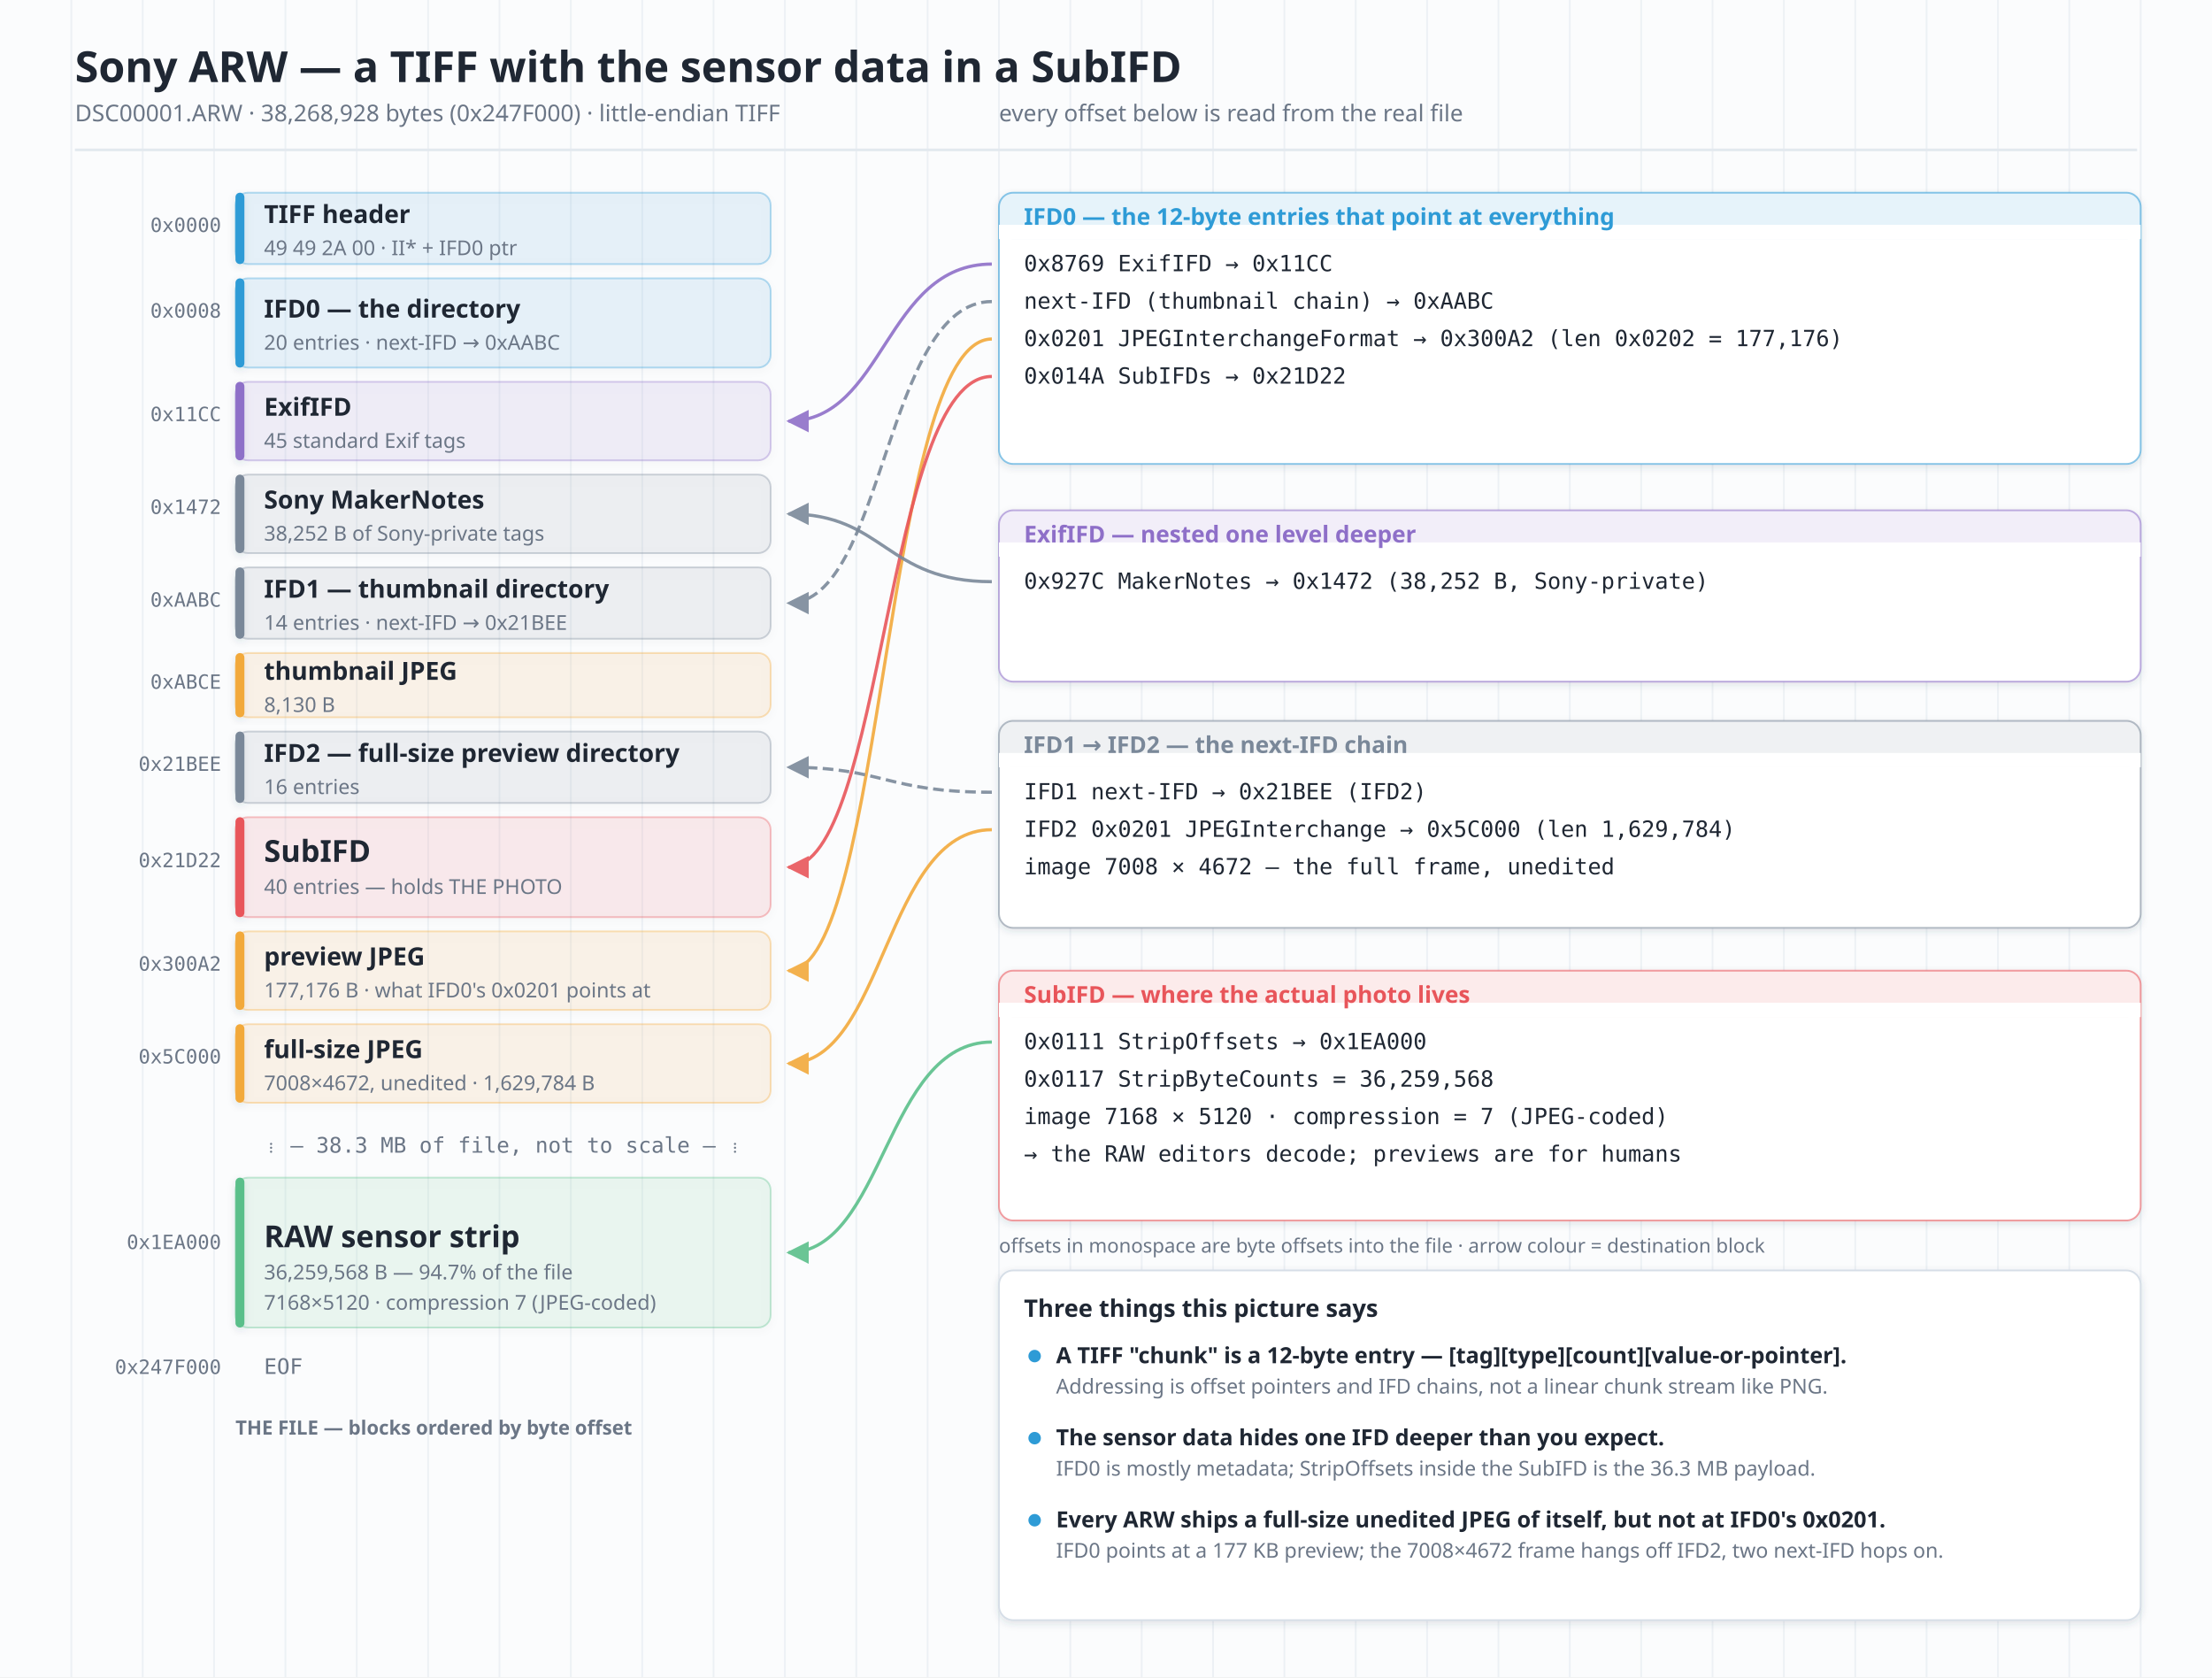
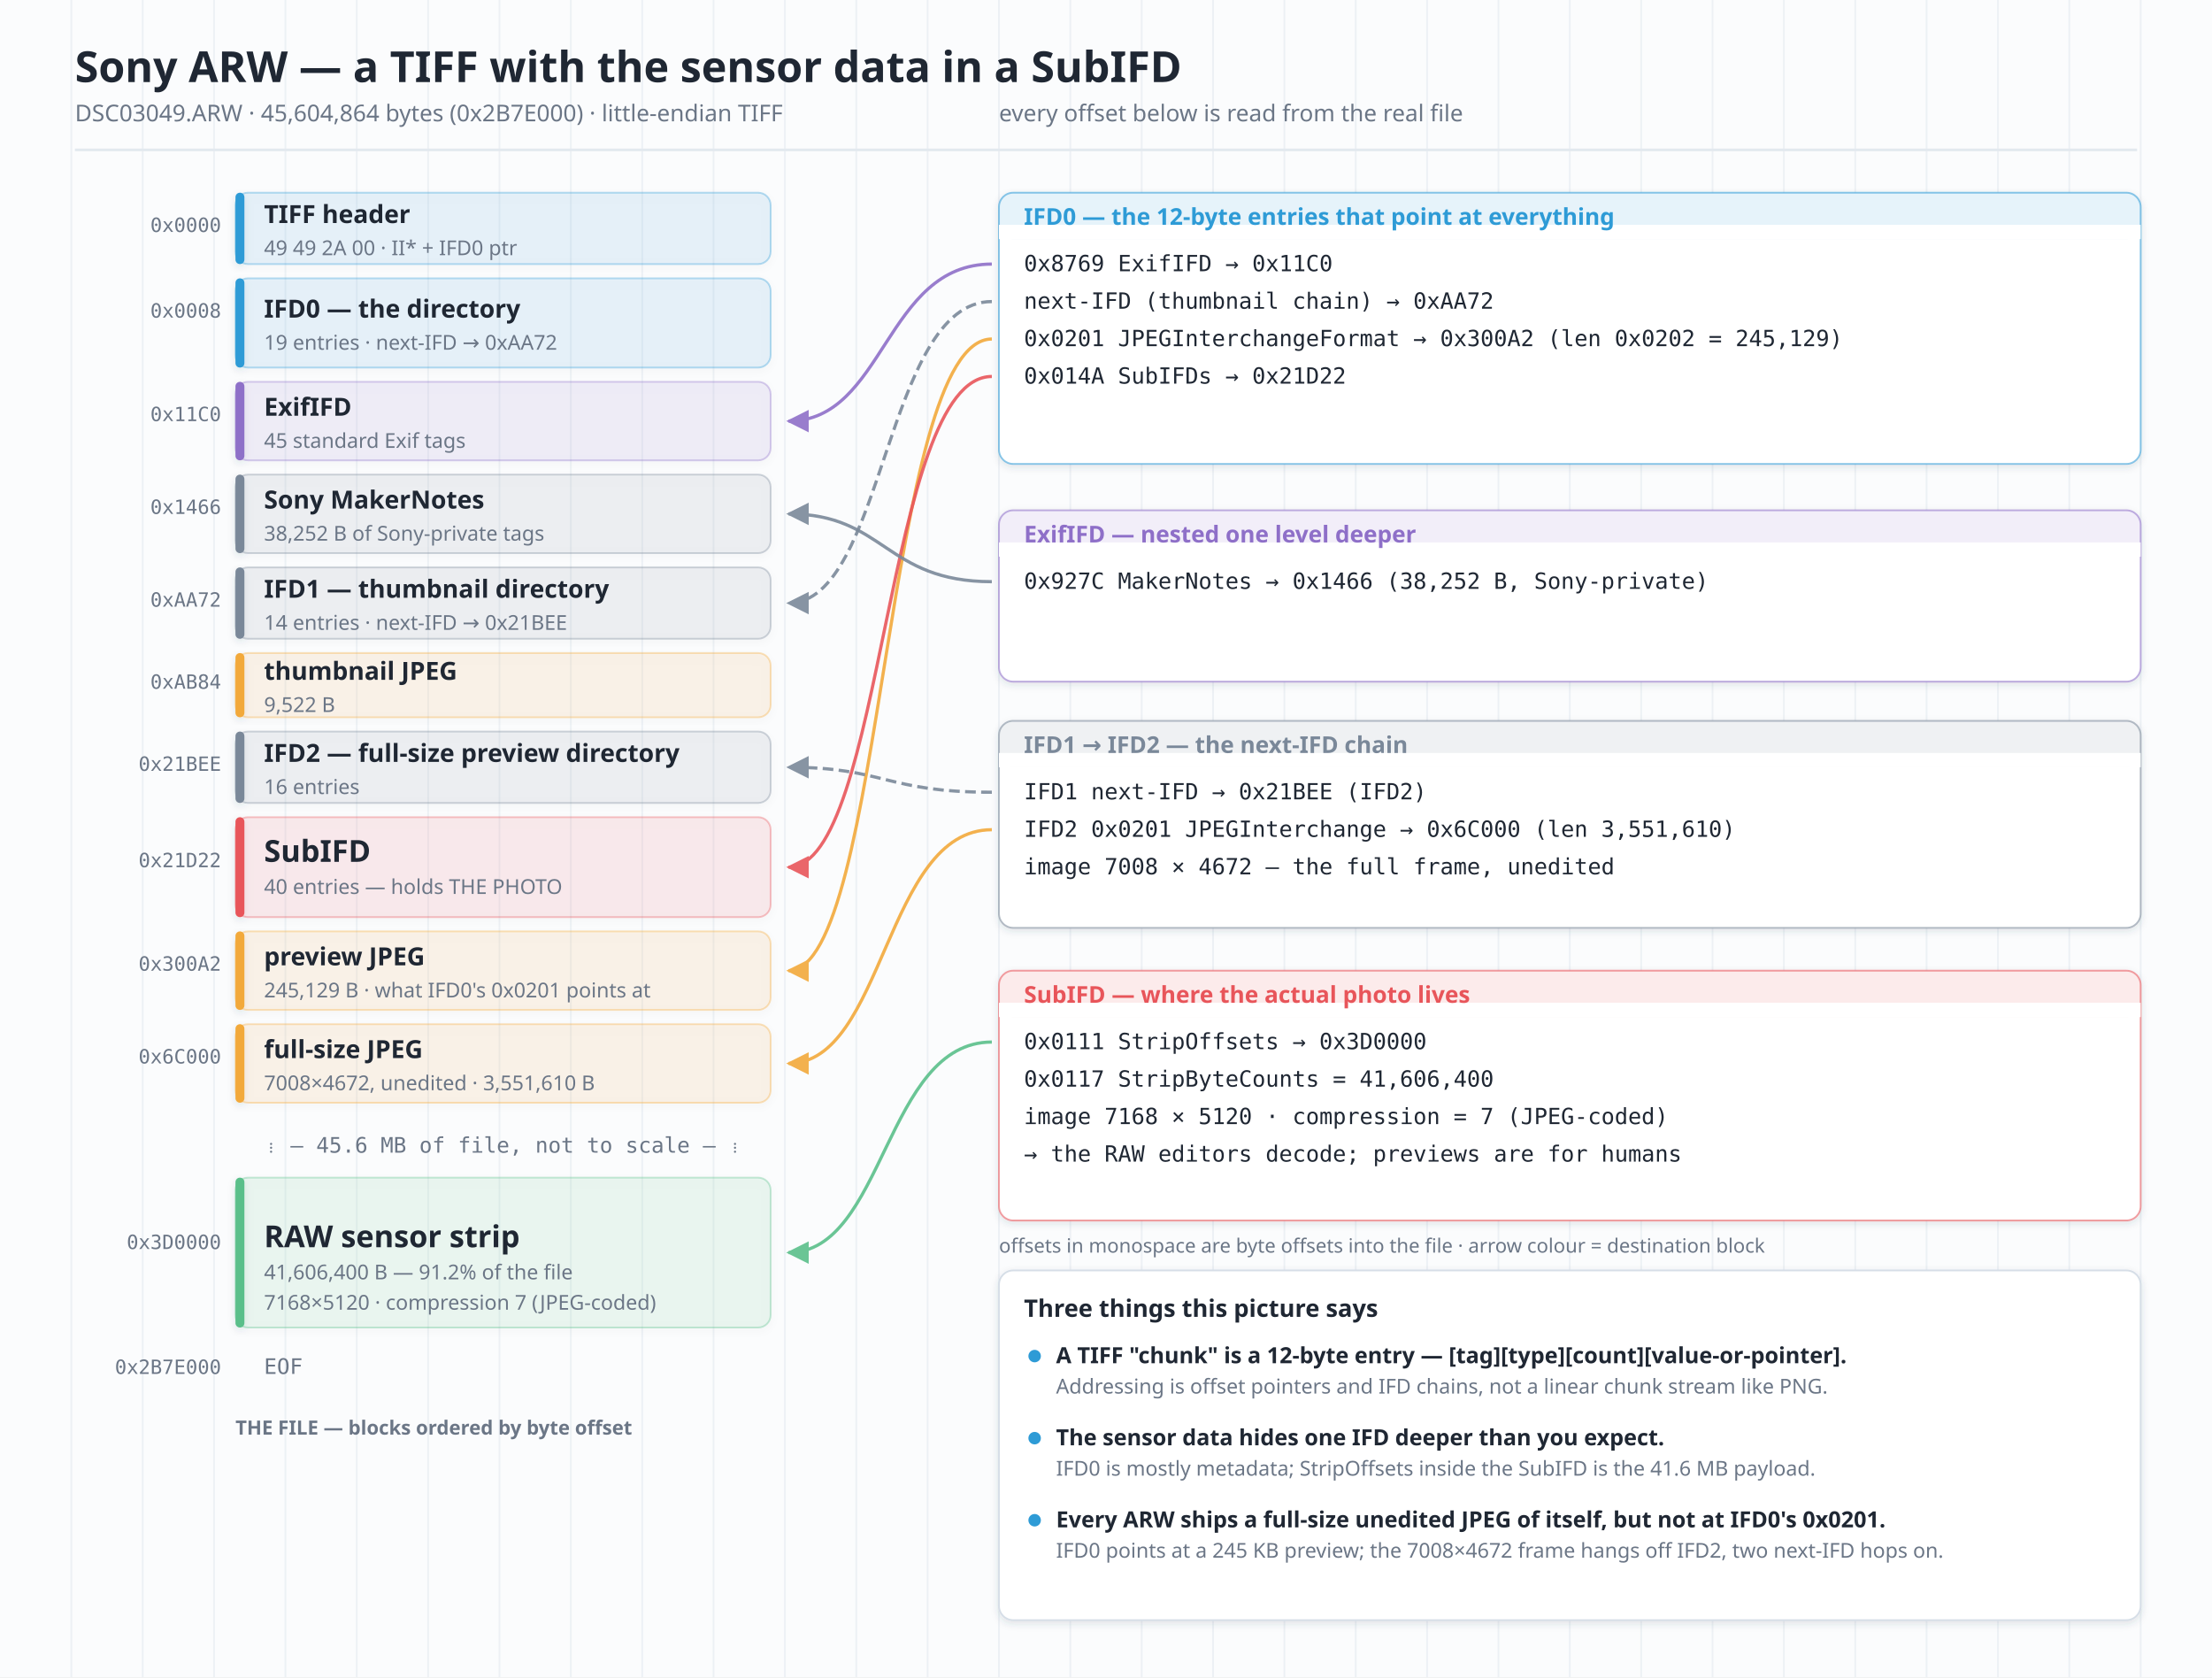
<svg xmlns="http://www.w3.org/2000/svg" width="1240" height="940" viewBox="0 0 1240 940" font-family="'Segoe UI', 'PingFang TC', 'Microsoft JhengHei', sans-serif">
  <defs>
    <marker id="arr-ifd0" viewBox="0 0 10 10" refX="9" refY="5" markerWidth="7" markerHeight="7" orient="auto-start-reverse">
      <path d="M0,0 L10,5 L0,10 z" fill="#2E9BD6" />
    </marker>
    <marker id="arr-exif" viewBox="0 0 10 10" refX="9" refY="5" markerWidth="7" markerHeight="7" orient="auto-start-reverse">
      <path d="M0,0 L10,5 L0,10 z" fill="#8E6FC8" />
    </marker>
    <marker id="arr-maker" viewBox="0 0 10 10" refX="9" refY="5" markerWidth="7" markerHeight="7" orient="auto-start-reverse">
      <path d="M0,0 L10,5 L0,10 z" fill="#7A8899" />
    </marker>
    <marker id="arr-ifd1" viewBox="0 0 10 10" refX="9" refY="5" markerWidth="7" markerHeight="7" orient="auto-start-reverse">
      <path d="M0,0 L10,5 L0,10 z" fill="#7A8899" />
    </marker>
    <marker id="arr-sub" viewBox="0 0 10 10" refX="9" refY="5" markerWidth="7" markerHeight="7" orient="auto-start-reverse">
      <path d="M0,0 L10,5 L0,10 z" fill="#E8555A" />
    </marker>
    <marker id="arr-jpeg" viewBox="0 0 10 10" refX="9" refY="5" markerWidth="7" markerHeight="7" orient="auto-start-reverse">
      <path d="M0,0 L10,5 L0,10 z" fill="#F2A93B" />
    </marker>
    <marker id="arr-strip" viewBox="0 0 10 10" refX="9" refY="5" markerWidth="7" markerHeight="7" orient="auto-start-reverse">
      <path d="M0,0 L10,5 L0,10 z" fill="#5ABF8A" />
    </marker>
    <filter id="sh" x="-8%" y="-8%" width="116%" height="120%">
      <feDropShadow dx="0" dy="1.5" stdDeviation="2" flood-color="#243B53" flood-opacity="0.14" />
    </filter>
  </defs>
  <rect width="1240" height="940" fill="#FBFCFD" />
  <line x1="40" y1="0" x2="40" y2="940" stroke="#EDF1F5" stroke-width="1" />
  <line x1="80" y1="0" x2="80" y2="940" stroke="#EDF1F5" stroke-width="1" />
  <line x1="120" y1="0" x2="120" y2="940" stroke="#EDF1F5" stroke-width="1" />
  <line x1="160" y1="0" x2="160" y2="940" stroke="#EDF1F5" stroke-width="1" />
  <line x1="200" y1="0" x2="200" y2="940" stroke="#EDF1F5" stroke-width="1" />
  <line x1="240" y1="0" x2="240" y2="940" stroke="#EDF1F5" stroke-width="1" />
  <line x1="280" y1="0" x2="280" y2="940" stroke="#EDF1F5" stroke-width="1" />
  <line x1="320" y1="0" x2="320" y2="940" stroke="#EDF1F5" stroke-width="1" />
  <line x1="360" y1="0" x2="360" y2="940" stroke="#EDF1F5" stroke-width="1" />
  <line x1="400" y1="0" x2="400" y2="940" stroke="#EDF1F5" stroke-width="1" />
  <line x1="440" y1="0" x2="440" y2="940" stroke="#EDF1F5" stroke-width="1" />
  <line x1="480" y1="0" x2="480" y2="940" stroke="#EDF1F5" stroke-width="1" />
  <line x1="520" y1="0" x2="520" y2="940" stroke="#EDF1F5" stroke-width="1" />
  <line x1="560" y1="0" x2="560" y2="940" stroke="#EDF1F5" stroke-width="1" />
  <line x1="600" y1="0" x2="600" y2="940" stroke="#EDF1F5" stroke-width="1" />
  <line x1="640" y1="0" x2="640" y2="940" stroke="#EDF1F5" stroke-width="1" />
  <line x1="680" y1="0" x2="680" y2="940" stroke="#EDF1F5" stroke-width="1" />
  <line x1="720" y1="0" x2="720" y2="940" stroke="#EDF1F5" stroke-width="1" />
  <line x1="760" y1="0" x2="760" y2="940" stroke="#EDF1F5" stroke-width="1" />
  <line x1="800" y1="0" x2="800" y2="940" stroke="#EDF1F5" stroke-width="1" />
  <line x1="840" y1="0" x2="840" y2="940" stroke="#EDF1F5" stroke-width="1" />
  <line x1="880" y1="0" x2="880" y2="940" stroke="#EDF1F5" stroke-width="1" />
  <line x1="920" y1="0" x2="920" y2="940" stroke="#EDF1F5" stroke-width="1" />
  <line x1="960" y1="0" x2="960" y2="940" stroke="#EDF1F5" stroke-width="1" />
  <line x1="1000" y1="0" x2="1000" y2="940" stroke="#EDF1F5" stroke-width="1" />
  <line x1="1040" y1="0" x2="1040" y2="940" stroke="#EDF1F5" stroke-width="1" />
  <line x1="1080" y1="0" x2="1080" y2="940" stroke="#EDF1F5" stroke-width="1" />
  <line x1="1120" y1="0" x2="1120" y2="940" stroke="#EDF1F5" stroke-width="1" />
  <line x1="1160" y1="0" x2="1160" y2="940" stroke="#EDF1F5" stroke-width="1" />
  <line x1="1200" y1="0" x2="1200" y2="940" stroke="#EDF1F5" stroke-width="1" />
  <text x="42" y="46" font-size="24" font-weight="700" fill="#1F2733">Sony ARW — a TIFF with the sensor data in a SubIFD</text>
-   <text x="42" y="68" font-size="13" fill="#6B7686">DSC00001.ARW · 38,268,928 bytes (0x247F000) · little-endian TIFF</text>
+   <text x="42" y="68" font-size="13" fill="#6B7686">DSC03049.ARW · 45,604,864 bytes (0x2B7E000) · little-endian TIFF</text>
  <text x="560" y="68" font-size="13" fill="#6B7686">every offset below is read from the real file</text>
  <line x1="42" y1="84" x2="1198" y2="84" stroke="#E3E9EF" stroke-width="1.5" />
  <text x="124" y="130" font-size="11" font-family="Consolas, 'Cascadia Mono', Menlo, monospace" fill="#6B7686" text-anchor="end">0x0000</text>
  <g filter="url(#sh)">
    <rect x="132" y="108" width="300" height="40" rx="7" fill="#2E9BD6" fill-opacity="0.10" stroke="#2E9BD6" stroke-opacity="0.35" />
    <rect x="132" y="108" width="5" height="40" rx="2.5" fill="#2E9BD6" />
  </g>
  <text x="148" y="125" font-size="14" font-weight="600" fill="#1F2733">TIFF header</text>
  <text x="148" y="143" font-size="11.5" fill="#6B7686">49 49 2A 00 · II* + IFD0 ptr</text>
  <text x="124" y="178" font-size="11" font-family="Consolas, 'Cascadia Mono', Menlo, monospace" fill="#6B7686" text-anchor="end">0x0008</text>
  <g filter="url(#sh)">
    <rect x="132" y="156" width="300" height="50" rx="7" fill="#2E9BD6" fill-opacity="0.10" stroke="#2E9BD6" stroke-opacity="0.35" />
    <rect x="132" y="156" width="5" height="50" rx="2.5" fill="#2E9BD6" />
  </g>
  <text x="148" y="178" font-size="14" font-weight="600" fill="#1F2733">IFD0 — the directory</text>
-   <text x="148" y="196" font-size="11.5" fill="#6B7686">20 entries · next-IFD → 0xAABC</text>
-   <text x="124" y="236" font-size="11" font-family="Consolas, 'Cascadia Mono', Menlo, monospace" fill="#6B7686" text-anchor="end">0x11CC</text>
+   <text x="148" y="196" font-size="11.5" fill="#6B7686">19 entries · next-IFD → 0xAA72</text>
+   <text x="124" y="236" font-size="11" font-family="Consolas, 'Cascadia Mono', Menlo, monospace" fill="#6B7686" text-anchor="end">0x11C0</text>
  <g filter="url(#sh)">
    <rect x="132" y="214" width="300" height="44" rx="7" fill="#8E6FC8" fill-opacity="0.10" stroke="#8E6FC8" stroke-opacity="0.35" />
    <rect x="132" y="214" width="5" height="44" rx="2.5" fill="#8E6FC8" />
  </g>
  <text x="148" y="233" font-size="14" font-weight="600" fill="#1F2733">ExifIFD</text>
  <text x="148" y="251" font-size="11.5" fill="#6B7686">45 standard Exif tags</text>
-   <text x="124" y="288" font-size="11" font-family="Consolas, 'Cascadia Mono', Menlo, monospace" fill="#6B7686" text-anchor="end">0x1472</text>
+   <text x="124" y="288" font-size="11" font-family="Consolas, 'Cascadia Mono', Menlo, monospace" fill="#6B7686" text-anchor="end">0x1466</text>
  <g filter="url(#sh)">
    <rect x="132" y="266" width="300" height="44" rx="7" fill="#7A8899" fill-opacity="0.10" stroke="#7A8899" stroke-opacity="0.35" />
    <rect x="132" y="266" width="5" height="44" rx="2.5" fill="#7A8899" />
  </g>
  <text x="148" y="285" font-size="14" font-weight="600" fill="#1F2733">Sony MakerNotes</text>
  <text x="148" y="303" font-size="11.5" fill="#6B7686">38,252 B of Sony-private tags</text>
-   <text x="124" y="340" font-size="11" font-family="Consolas, 'Cascadia Mono', Menlo, monospace" fill="#6B7686" text-anchor="end">0xAABC</text>
+   <text x="124" y="340" font-size="11" font-family="Consolas, 'Cascadia Mono', Menlo, monospace" fill="#6B7686" text-anchor="end">0xAA72</text>
  <g filter="url(#sh)">
    <rect x="132" y="318" width="300" height="40" rx="7" fill="#7A8899" fill-opacity="0.10" stroke="#7A8899" stroke-opacity="0.35" />
    <rect x="132" y="318" width="5" height="40" rx="2.5" fill="#7A8899" />
  </g>
  <text x="148" y="335" font-size="14" font-weight="600" fill="#1F2733">IFD1 — thumbnail directory</text>
  <text x="148" y="353" font-size="11.5" fill="#6B7686">14 entries · next-IFD → 0x21BEE</text>
-   <text x="124" y="386" font-size="11" font-family="Consolas, 'Cascadia Mono', Menlo, monospace" fill="#6B7686" text-anchor="end">0xABCE</text>
+   <text x="124" y="386" font-size="11" font-family="Consolas, 'Cascadia Mono', Menlo, monospace" fill="#6B7686" text-anchor="end">0xAB84</text>
  <g filter="url(#sh)">
    <rect x="132" y="366" width="300" height="36" rx="7" fill="#F2A93B" fill-opacity="0.10" stroke="#F2A93B" stroke-opacity="0.35" />
    <rect x="132" y="366" width="5" height="36" rx="2.5" fill="#F2A93B" />
  </g>
  <text x="148" y="381" font-size="14" font-weight="600" fill="#1F2733">thumbnail JPEG</text>
-   <text x="148" y="399" font-size="11.5" fill="#6B7686">8,130 B</text>
+   <text x="148" y="399" font-size="11.5" fill="#6B7686">9,522 B</text>
  <text x="124" y="432" font-size="11" font-family="Consolas, 'Cascadia Mono', Menlo, monospace" fill="#6B7686" text-anchor="end">0x21BEE</text>
  <g filter="url(#sh)">
    <rect x="132" y="410" width="300" height="40" rx="7" fill="#7A8899" fill-opacity="0.10" stroke="#7A8899" stroke-opacity="0.35" />
    <rect x="132" y="410" width="5" height="40" rx="2.5" fill="#7A8899" />
  </g>
  <text x="148" y="427" font-size="14" font-weight="600" fill="#1F2733">IFD2 — full-size preview directory</text>
  <text x="148" y="445" font-size="11.5" fill="#6B7686">16 entries</text>
  <text x="124" y="486" font-size="11" font-family="Consolas, 'Cascadia Mono', Menlo, monospace" fill="#6B7686" text-anchor="end">0x21D22</text>
  <g filter="url(#sh)">
    <rect x="132" y="458" width="300" height="56" rx="7" fill="#E8555A" fill-opacity="0.10" stroke="#E8555A" stroke-opacity="0.35" />
    <rect x="132" y="458" width="5" height="56" rx="2.5" fill="#E8555A" />
  </g>
  <text x="148" y="483" font-size="17" font-weight="700" fill="#1F2733">SubIFD</text>
  <text x="148" y="501" font-size="11.5" fill="#6B7686">40 entries — holds THE PHOTO</text>
  <text x="124" y="544" font-size="11" font-family="Consolas, 'Cascadia Mono', Menlo, monospace" fill="#6B7686" text-anchor="end">0x300A2</text>
  <g filter="url(#sh)">
    <rect x="132" y="522" width="300" height="44" rx="7" fill="#F2A93B" fill-opacity="0.10" stroke="#F2A93B" stroke-opacity="0.35" />
    <rect x="132" y="522" width="5" height="44" rx="2.5" fill="#F2A93B" />
  </g>
  <text x="148" y="541" font-size="14" font-weight="600" fill="#1F2733">preview JPEG</text>
-   <text x="148" y="559" font-size="11.5" fill="#6B7686">177,176 B · what IFD0's 0x0201 points at</text>
-   <text x="124" y="596" font-size="11" font-family="Consolas, 'Cascadia Mono', Menlo, monospace" fill="#6B7686" text-anchor="end">0x5C000</text>
+   <text x="148" y="559" font-size="11.5" fill="#6B7686">245,129 B · what IFD0's 0x0201 points at</text>
+   <text x="124" y="596" font-size="11" font-family="Consolas, 'Cascadia Mono', Menlo, monospace" fill="#6B7686" text-anchor="end">0x6C000</text>
  <g filter="url(#sh)">
    <rect x="132" y="574" width="300" height="44" rx="7" fill="#F2A93B" fill-opacity="0.10" stroke="#F2A93B" stroke-opacity="0.35" />
    <rect x="132" y="574" width="5" height="44" rx="2.5" fill="#F2A93B" />
  </g>
  <text x="148" y="593" font-size="14" font-weight="600" fill="#1F2733">full-size JPEG</text>
-   <text x="148" y="611" font-size="11.5" fill="#6B7686">7008×4672, unedited · 1,629,784 B</text>
-   <text x="282" y="646" font-size="12" fill="#6B7686" text-anchor="middle" font-family="Consolas, 'Cascadia Mono', Menlo, monospace">⋮  — 38.3 MB of file, not to scale —  ⋮</text>
-   <text x="124" y="700" font-size="11" font-family="Consolas, 'Cascadia Mono', Menlo, monospace" fill="#6B7686" text-anchor="end">0x1EA000</text>
+   <text x="148" y="611" font-size="11.5" fill="#6B7686">7008×4672, unedited · 3,551,610 B</text>
+   <text x="282" y="646" font-size="12" fill="#6B7686" text-anchor="middle" font-family="Consolas, 'Cascadia Mono', Menlo, monospace">⋮  — 45.6 MB of file, not to scale —  ⋮</text>
+   <text x="124" y="700" font-size="11" font-family="Consolas, 'Cascadia Mono', Menlo, monospace" fill="#6B7686" text-anchor="end">0x3D0000</text>
  <g filter="url(#sh)">
    <rect x="132" y="660" width="300" height="84" rx="7" fill="#5ABF8A" fill-opacity="0.10" stroke="#5ABF8A" stroke-opacity="0.35" />
    <rect x="132" y="660" width="5" height="84" rx="2.5" fill="#5ABF8A" />
  </g>
  <text x="148" y="699" font-size="17" font-weight="700" fill="#1F2733">RAW sensor strip</text>
-   <text x="148" y="717" font-size="11.5" fill="#6B7686">36,259,568 B — 94.7% of the file</text>
+   <text x="148" y="717" font-size="11.5" fill="#6B7686">41,606,400 B — 91.2% of the file</text>
  <text x="148" y="734" font-size="11.5" fill="#6B7686">7168×5120 · compression 7 (JPEG-coded)</text>
-   <text x="124" y="770" font-size="11" font-family="Consolas, 'Cascadia Mono', Menlo, monospace" fill="#6B7686" text-anchor="end">0x247F000</text>
+   <text x="124" y="770" font-size="11" font-family="Consolas, 'Cascadia Mono', Menlo, monospace" fill="#6B7686" text-anchor="end">0x2B7E000</text>
  <text x="148" y="770" font-size="12" fill="#6B7686" font-family="Consolas, 'Cascadia Mono', Menlo, monospace">EOF</text>
  <text x="132" y="804" font-size="11" fill="#6B7686" font-weight="600">THE FILE — blocks ordered by byte offset</text>
  <g filter="url(#sh)">
    <rect x="560" y="108" width="640" height="152" rx="8" fill="white" stroke="#2E9BD6" stroke-opacity="0.55" />
    <rect x="560" y="108" width="640" height="26" rx="8" fill="#2E9BD6" fill-opacity="0.12" />
    <rect x="560" y="126" width="640" height="8" fill="white" />
  </g>
  <text x="574" y="126" font-size="13" font-weight="700" fill="#2E9BD6">IFD0 — the 12-byte entries that point at everything</text>
-   <text x="574" y="152" font-size="12.5" fill="#1F2733" font-family="Consolas, 'Cascadia Mono', Menlo, monospace">0x8769  ExifIFD                → 0x11CC</text>
-   <text x="574" y="173" font-size="12.5" fill="#1F2733" font-family="Consolas, 'Cascadia Mono', Menlo, monospace">next-IFD  (thumbnail chain)    → 0xAABC</text>
-   <text x="574" y="194" font-size="12.5" fill="#1F2733" font-family="Consolas, 'Cascadia Mono', Menlo, monospace">0x0201  JPEGInterchangeFormat  → 0x300A2   (len 0x0202 = 177,176)</text>
+   <text x="574" y="152" font-size="12.5" fill="#1F2733" font-family="Consolas, 'Cascadia Mono', Menlo, monospace">0x8769  ExifIFD                → 0x11C0</text>
+   <text x="574" y="173" font-size="12.5" fill="#1F2733" font-family="Consolas, 'Cascadia Mono', Menlo, monospace">next-IFD  (thumbnail chain)    → 0xAA72</text>
+   <text x="574" y="194" font-size="12.5" fill="#1F2733" font-family="Consolas, 'Cascadia Mono', Menlo, monospace">0x0201  JPEGInterchangeFormat  → 0x300A2   (len 0x0202 = 245,129)</text>
  <text x="574" y="215" font-size="12.5" fill="#1F2733" font-family="Consolas, 'Cascadia Mono', Menlo, monospace">0x014A  SubIFDs                → 0x21D22</text>
  <g filter="url(#sh)">
    <rect x="560" y="286" width="640" height="96" rx="8" fill="white" stroke="#8E6FC8" stroke-opacity="0.55" />
    <rect x="560" y="286" width="640" height="26" rx="8" fill="#8E6FC8" fill-opacity="0.12" />
    <rect x="560" y="304" width="640" height="8" fill="white" />
  </g>
  <text x="574" y="304" font-size="13" font-weight="700" fill="#8E6FC8">ExifIFD — nested one level deeper</text>
-   <text x="574" y="330" font-size="12.5" fill="#1F2733" font-family="Consolas, 'Cascadia Mono', Menlo, monospace">0x927C  MakerNotes  → 0x1472   (38,252 B, Sony-private)</text>
+   <text x="574" y="330" font-size="12.5" fill="#1F2733" font-family="Consolas, 'Cascadia Mono', Menlo, monospace">0x927C  MakerNotes  → 0x1466   (38,252 B, Sony-private)</text>
  <g filter="url(#sh)">
    <rect x="560" y="404" width="640" height="116" rx="8" fill="white" stroke="#7A8899" stroke-opacity="0.55" />
    <rect x="560" y="404" width="640" height="26" rx="8" fill="#7A8899" fill-opacity="0.12" />
    <rect x="560" y="422" width="640" height="8" fill="white" />
  </g>
  <text x="574" y="422" font-size="13" font-weight="700" fill="#7A8899">IFD1 → IFD2 — the next-IFD chain</text>
  <text x="574" y="448" font-size="12.5" fill="#1F2733" font-family="Consolas, 'Cascadia Mono', Menlo, monospace">IFD1  next-IFD                 → 0x21BEE  (IFD2)</text>
-   <text x="574" y="469" font-size="12.5" fill="#1F2733" font-family="Consolas, 'Cascadia Mono', Menlo, monospace">IFD2  0x0201  JPEGInterchange  → 0x5C000  (len 1,629,784)</text>
+   <text x="574" y="469" font-size="12.5" fill="#1F2733" font-family="Consolas, 'Cascadia Mono', Menlo, monospace">IFD2  0x0201  JPEGInterchange  → 0x6C000  (len 3,551,610)</text>
  <text x="574" y="490" font-size="12.5" fill="#1F2733" font-family="Consolas, 'Cascadia Mono', Menlo, monospace">image 7008 × 4672 — the full frame, unedited</text>
  <g filter="url(#sh)">
    <rect x="560" y="544" width="640" height="140" rx="8" fill="white" stroke="#E8555A" stroke-opacity="0.55" />
    <rect x="560" y="544" width="640" height="26" rx="8" fill="#E8555A" fill-opacity="0.12" />
    <rect x="560" y="562" width="640" height="8" fill="white" />
  </g>
  <text x="574" y="562" font-size="13" font-weight="700" fill="#E8555A">SubIFD — where the actual photo lives</text>
-   <text x="574" y="588" font-size="12.5" fill="#1F2733" font-family="Consolas, 'Cascadia Mono', Menlo, monospace">0x0111  StripOffsets          → 0x1EA000</text>
-   <text x="574" y="609" font-size="12.5" fill="#1F2733" font-family="Consolas, 'Cascadia Mono', Menlo, monospace">0x0117  StripByteCounts       = 36,259,568</text>
+   <text x="574" y="588" font-size="12.5" fill="#1F2733" font-family="Consolas, 'Cascadia Mono', Menlo, monospace">0x0111  StripOffsets          → 0x3D0000</text>
+   <text x="574" y="609" font-size="12.5" fill="#1F2733" font-family="Consolas, 'Cascadia Mono', Menlo, monospace">0x0117  StripByteCounts       = 41,606,400</text>
  <text x="574" y="630" font-size="12.5" fill="#1F2733" font-family="Consolas, 'Cascadia Mono', Menlo, monospace">image 7168 × 5120 · compression = 7 (JPEG-coded)</text>
  <text x="574" y="651" font-size="12.5" fill="#1F2733" font-family="Consolas, 'Cascadia Mono', Menlo, monospace">→ the RAW editors decode; previews are for humans</text>
  <g filter="url(#sh)">
    <rect x="560" y="712" width="640" height="196" rx="8" fill="white" stroke="#D6DEE7" />
  </g>
  <text x="574" y="738" font-size="13.5" font-weight="700" fill="#1F2733">Three things this picture says</text>
  <circle cx="580" cy="760" r="3.5" fill="#2E9BD6" />
  <text x="592" y="764" font-size="12.5" font-weight="600" fill="#1F2733">A TIFF "chunk" is a 12-byte entry — [tag][type][count][value-or-pointer].</text>
  <text x="592" y="781" font-size="11.5" fill="#6B7686">Addressing is offset pointers and IFD chains, not a linear chunk stream like PNG.</text>
  <circle cx="580" cy="806" r="3.5" fill="#2E9BD6" />
  <text x="592" y="810" font-size="12.5" font-weight="600" fill="#1F2733">The sensor data hides one IFD deeper than you expect.</text>
-   <text x="592" y="827" font-size="11.5" fill="#6B7686">IFD0 is mostly metadata; StripOffsets inside the SubIFD is the 36.3 MB payload.</text>
+   <text x="592" y="827" font-size="11.5" fill="#6B7686">IFD0 is mostly metadata; StripOffsets inside the SubIFD is the 41.6 MB payload.</text>
  <circle cx="580" cy="852" r="3.5" fill="#2E9BD6" />
  <text x="592" y="856" font-size="12.5" font-weight="600" fill="#1F2733">Every ARW ships a full-size unedited JPEG of itself, but not at IFD0's 0x0201.</text>
-   <text x="592" y="873" font-size="11.5" fill="#6B7686">IFD0 points at a 177 KB preview; the 7008×4672 frame hangs off IFD2, two next-IFD hops on.</text>
+   <text x="592" y="873" font-size="11.5" fill="#6B7686">IFD0 points at a 245 KB preview; the 7008×4672 frame hangs off IFD2, two next-IFD hops on.</text>
  <path d="M 556 148 C 496.0 148, 496.0 236, 442 236" fill="none" stroke="#8E6FC8" stroke-width="1.8" stroke-dasharray="" marker-end="url(#arr-exif)" opacity="0.9" />
  <path d="M 556 169 C 496.0 169, 496.0 338, 442 338" fill="none" stroke="#7A8899" stroke-width="1.8" stroke-dasharray="6 3" marker-end="url(#arr-ifd1)" opacity="0.9" />
  <path d="M 556 190 C 496.0 190, 496.0 544, 442 544" fill="none" stroke="#F2A93B" stroke-width="1.8" stroke-dasharray="" marker-end="url(#arr-jpeg)" opacity="0.9" />
  <path d="M 556 211 C 496.0 211, 496.0 486, 442 486" fill="none" stroke="#E8555A" stroke-width="1.8" stroke-dasharray="" marker-end="url(#arr-sub)" opacity="0.9" />
  <path d="M 556 326 C 496.0 326, 496.0 288, 442 288" fill="none" stroke="#7A8899" stroke-width="1.8" stroke-dasharray="" marker-end="url(#arr-maker)" opacity="0.9" />
  <path d="M 556 444 C 496.0 444, 496.0 430, 442 430" fill="none" stroke="#7A8899" stroke-width="1.8" stroke-dasharray="6 3" marker-end="url(#arr-ifd1)" opacity="0.9" />
  <path d="M 556 465 C 496.0 465, 496.0 596, 442 596" fill="none" stroke="#F2A93B" stroke-width="1.8" stroke-dasharray="" marker-end="url(#arr-jpeg)" opacity="0.9" />
  <path d="M 556 584 C 496.0 584, 496.0 702, 442 702" fill="none" stroke="#5ABF8A" stroke-width="1.8" stroke-dasharray="" marker-end="url(#arr-strip)" opacity="0.9" />
  <text x="560" y="702" font-size="11" fill="#6B7686">offsets in monospace are byte offsets into the file · arrow colour = destination block</text>
</svg>
